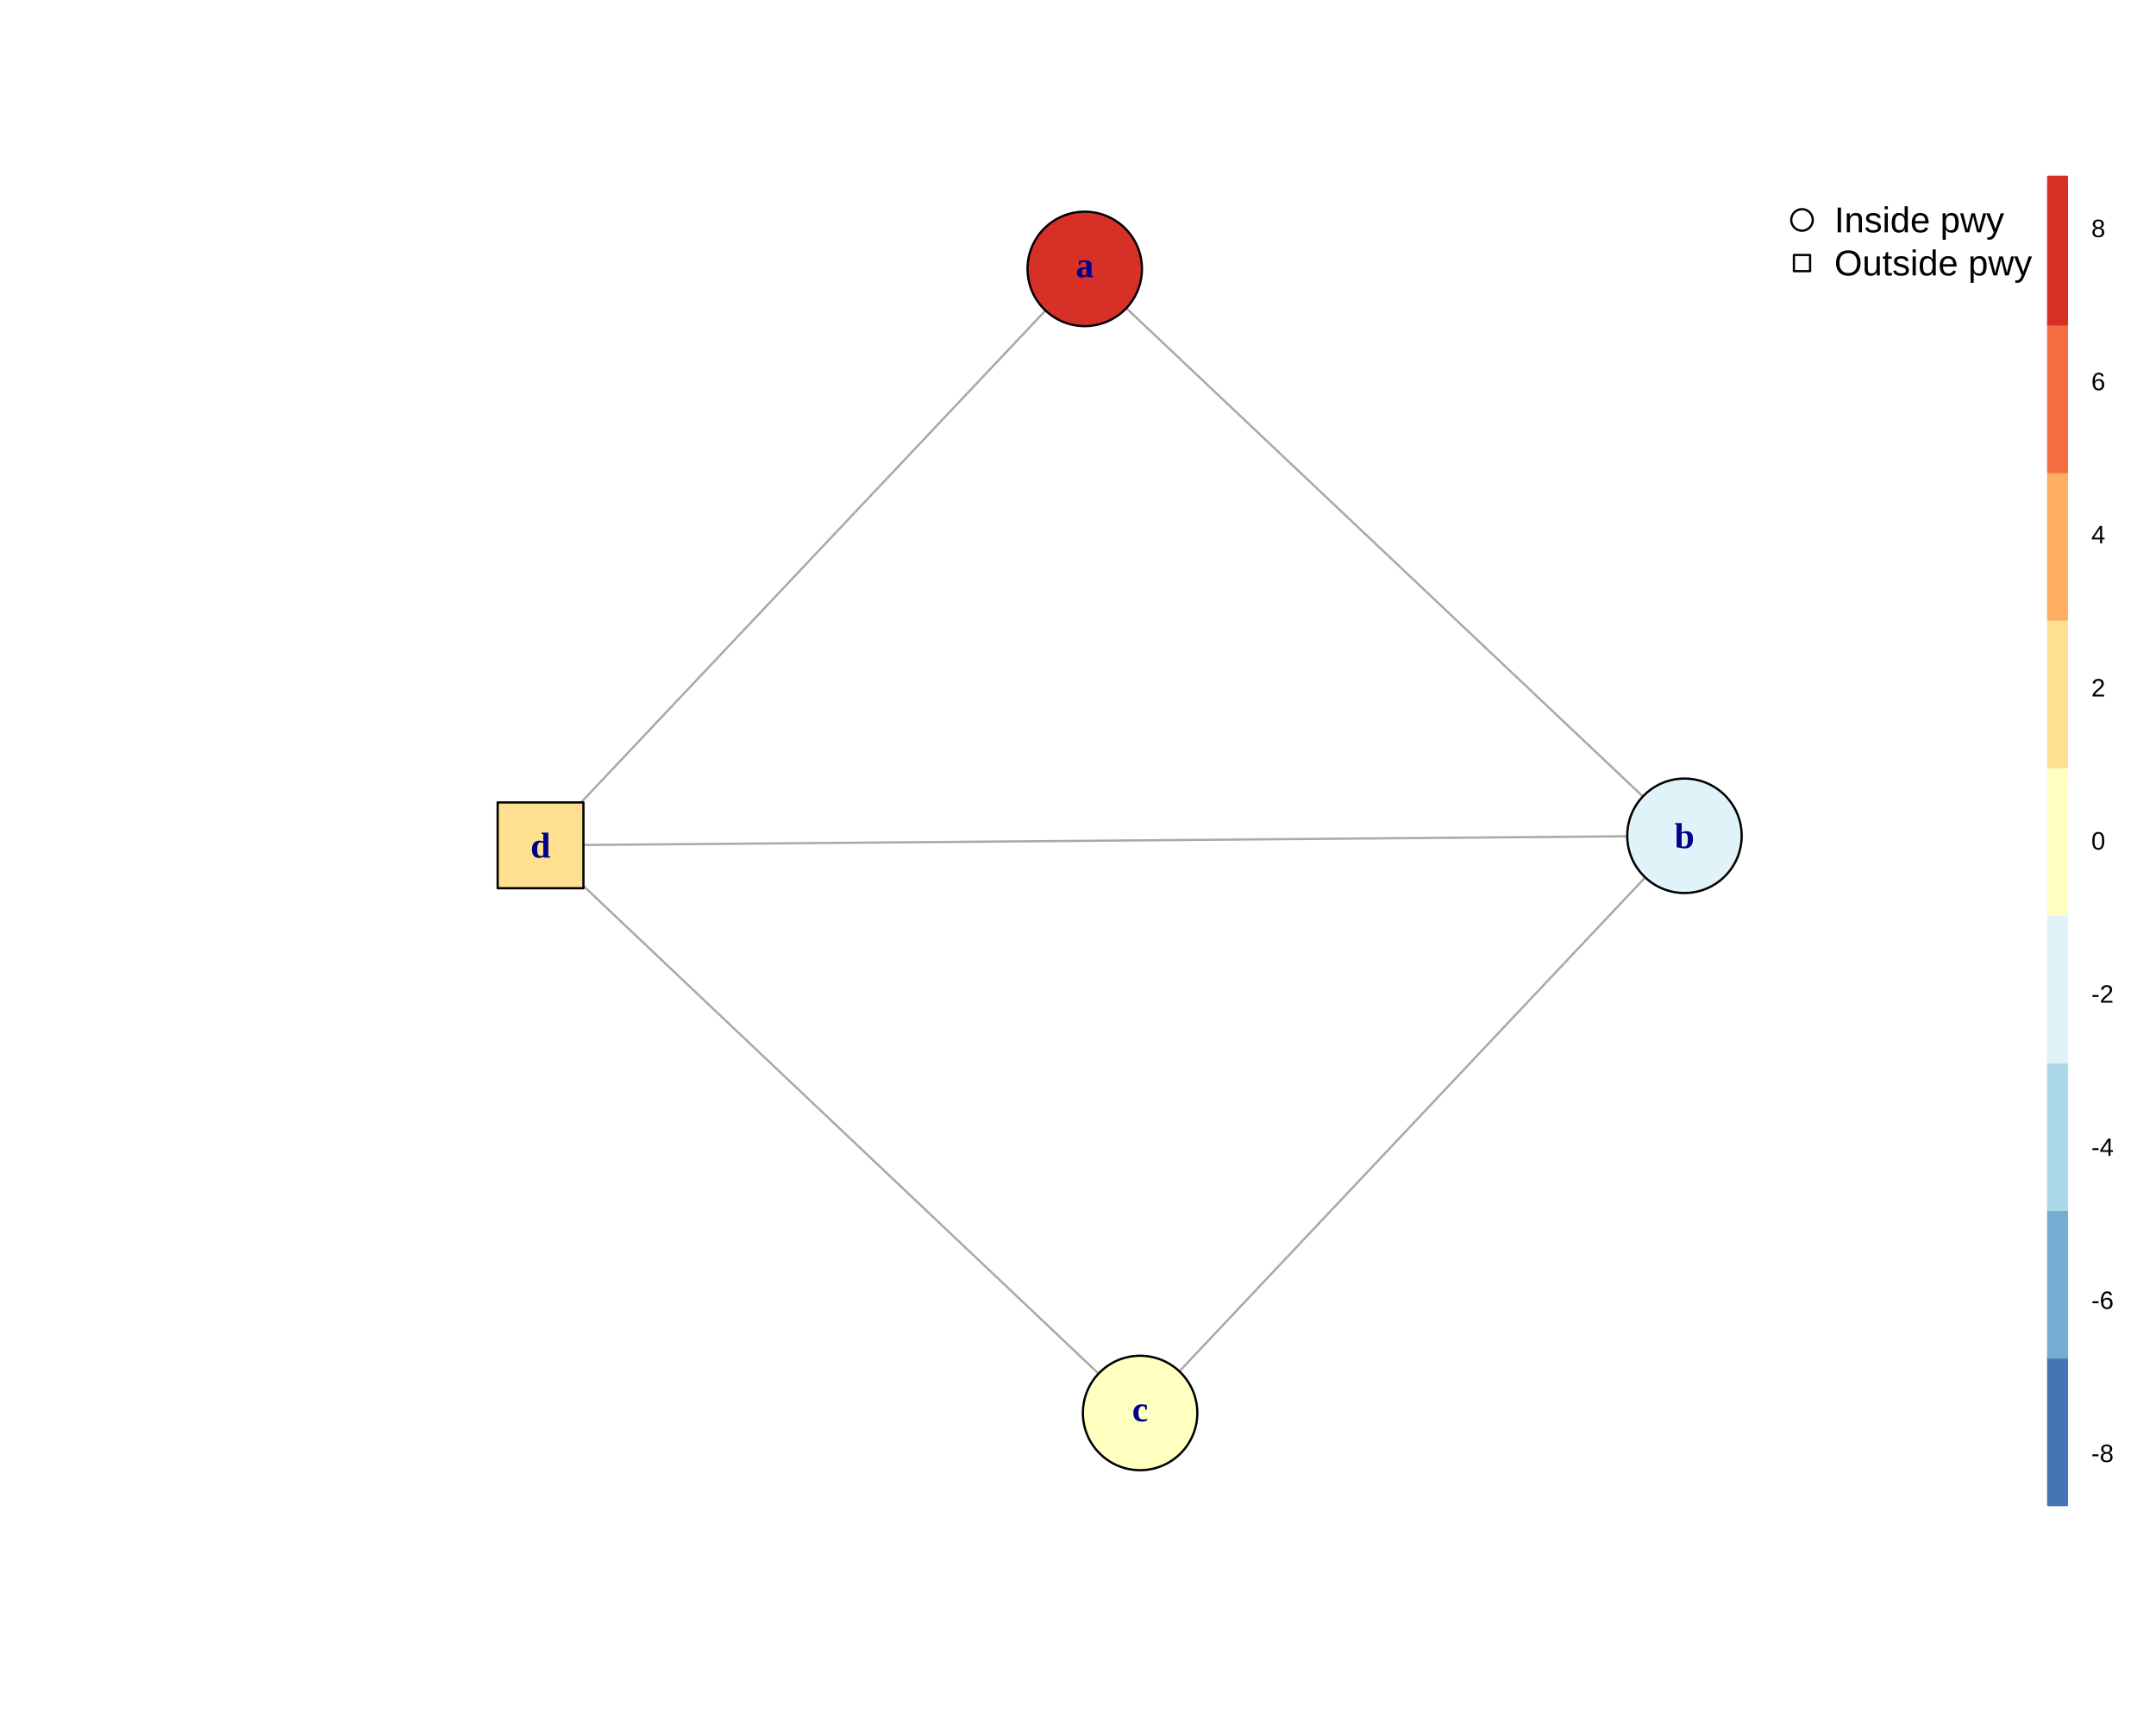
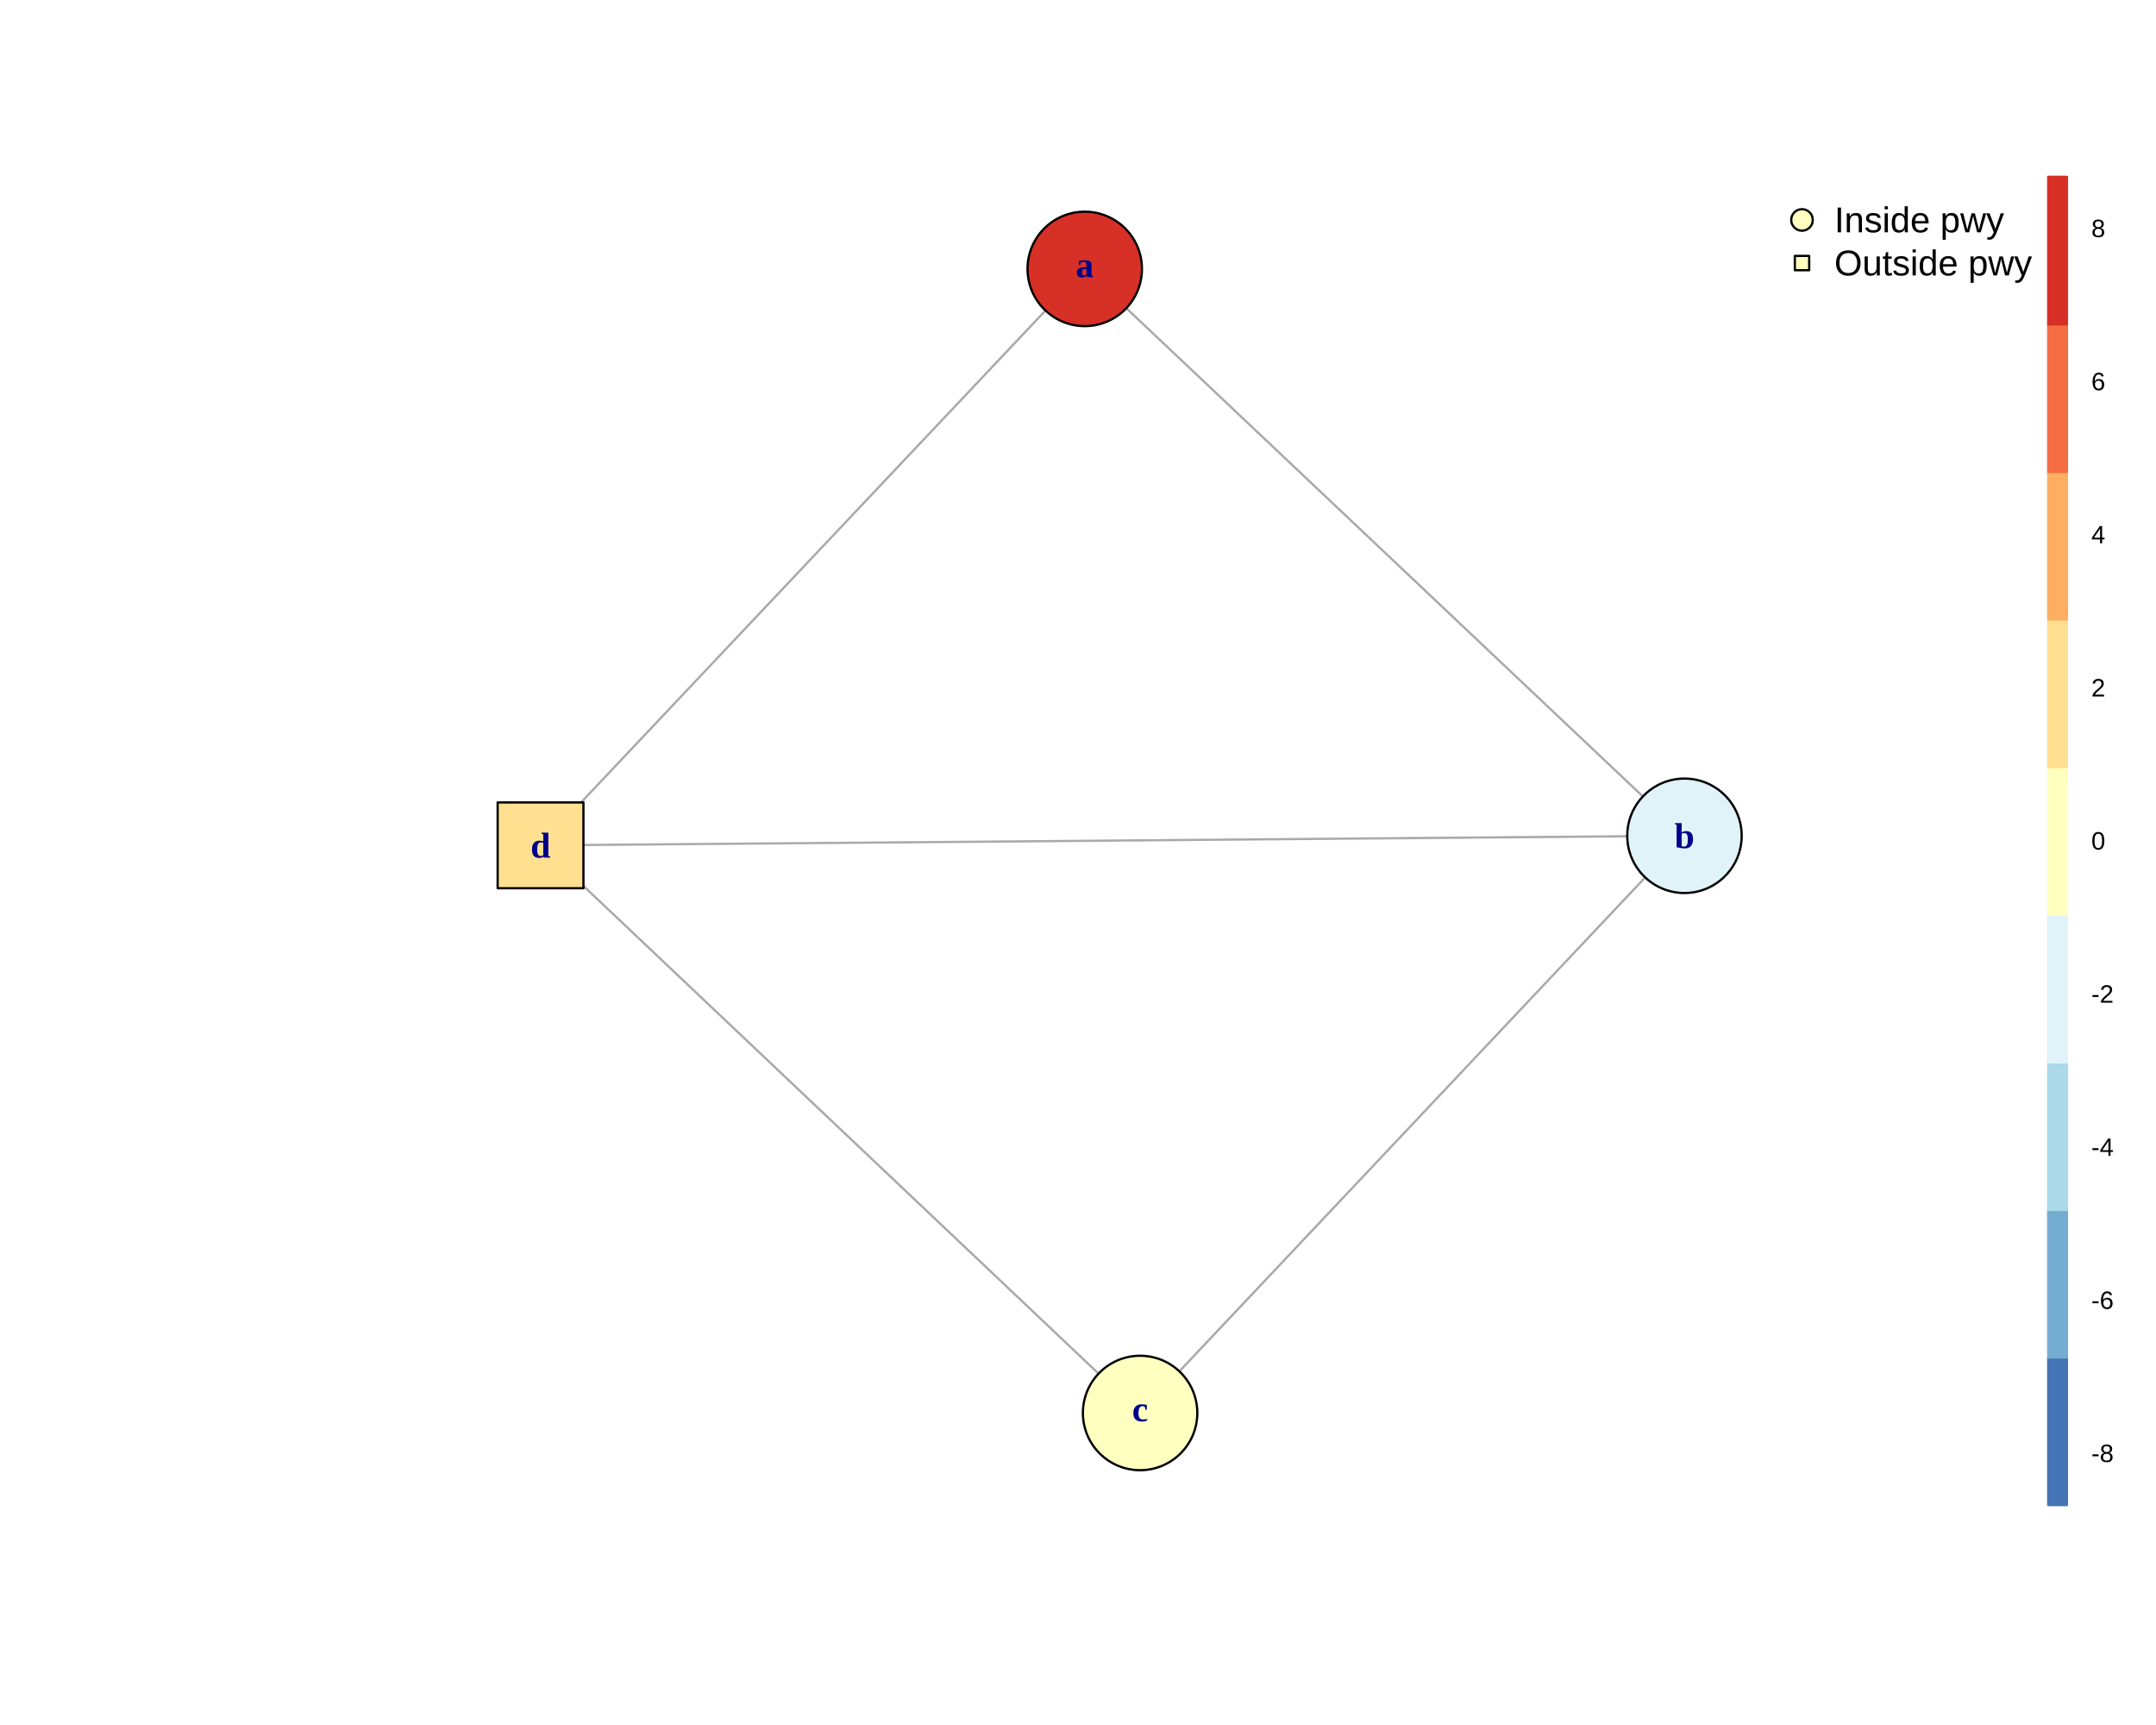
<svg xmlns="http://www.w3.org/2000/svg" viewBox="0 0 720.00 576.00">
  <defs>
    <style type="text/css">
    line, polyline, polygon, path, rect, circle {
      fill: none;
      stroke: #000000;
      stroke-linecap: round;
      stroke-linejoin: round;
      stroke-miterlimit: 10.00;
    }
  </style>
  </defs>
  <rect width="100%" height="100%" style="stroke: none; fill: #FFFFFF;" />
  <defs>
    <clipPath id="cpNTkuMDR8Njg0LjAwfDUwMi41Nnw1OS4wNA==">
      <rect x="59.04" y="59.04" width="624.96" height="443.52" />
    </clipPath>
  </defs>
  <line x1="372.67" y1="99.63" x2="552.12" y2="269.24" style="stroke-width: 0.75; stroke: #A9A9A9;" clip-path="url(#cpNTkuMDR8Njg0LjAwfDUwMi41Nnw1OS4wNA==)" />
  <line x1="352.42" y1="100.21" x2="194.04" y2="267.95" style="stroke-width: 0.75; stroke: #A9A9A9;" clip-path="url(#cpNTkuMDR8Njg0LjAwfDUwMi41Nnw1OS4wNA==)" />
  <line x1="548.20" y1="279.20" x2="194.84" y2="282.15" style="stroke-width: 0.75; stroke: #A9A9A9;" clip-path="url(#cpNTkuMDR8Njg0LjAwfDUwMi41Nnw1OS4wNA==)" />
  <line x1="552.70" y1="289.50" x2="390.57" y2="461.39" style="stroke-width: 0.75; stroke: #A9A9A9;" clip-path="url(#cpNTkuMDR8Njg0LjAwfDUwMi41Nnw1OS4wNA==)" />
  <line x1="194.84" y1="295.83" x2="370.34" y2="461.96" style="stroke-width: 0.75; stroke: #A9A9A9;" clip-path="url(#cpNTkuMDR8Njg0LjAwfDUwMi41Nnw1OS4wNA==)" />
  <circle cx="362.25" cy="89.79" r="14.33pt" style="stroke-width: 0.75; fill: #D73027;" clip-path="url(#cpNTkuMDR8Njg0LjAwfDUwMi41Nnw1OS4wNA==)" />
  <circle cx="562.53" cy="279.08" r="14.33pt" style="stroke-width: 0.75; fill: #E0F3F8;" clip-path="url(#cpNTkuMDR8Njg0LjAwfDUwMi41Nnw1OS4wNA==)" />
  <rect x="166.19" y="267.95" width="28.65" height="28.65" style="stroke-width: 0.75; fill: #FEE090;" clip-path="url(#cpNTkuMDR8Njg0LjAwfDUwMi41Nnw1OS4wNA==)" />
  <circle cx="380.74" cy="471.81" r="14.33pt" style="stroke-width: 0.75; fill: #FFFFBF;" clip-path="url(#cpNTkuMDR8Njg0LjAwfDUwMi41Nnw1OS4wNA==)" />
  <defs>
    <clipPath id="cpMC4wMHw3MjAuMDB8NTc2LjAwfDAuMDA=">
      <rect x="0.00" y="0.00" width="720.00" height="576.00" />
    </clipPath>
  </defs>
  <g clip-path="url(#cpMC4wMHw3MjAuMDB8NTc2LjAwfDAuMDA=)">
    <text x="359.25" y="92.54" style="font-size: 12.00px; font-weight: bold; fill: #00008B; font-family: Liberation Serif;" textLength="6.00px" lengthAdjust="spacingAndGlyphs">a</text>
  </g>
  <g clip-path="url(#cpMC4wMHw3MjAuMDB8NTc2LjAwfDAuMDA=)">
    <text x="559.19" y="283.18" style="font-size: 12.00px; font-weight: bold; fill: #00008B; font-family: Liberation Serif;" textLength="6.67px" lengthAdjust="spacingAndGlyphs">b</text>
  </g>
  <g clip-path="url(#cpMC4wMHw3MjAuMDB8NTc2LjAwfDAuMDA=)">
    <text x="177.18" y="286.37" style="font-size: 12.00px; font-weight: bold; fill: #00008B; font-family: Liberation Serif;" textLength="6.67px" lengthAdjust="spacingAndGlyphs">d</text>
  </g>
  <g clip-path="url(#cpMC4wMHw3MjAuMDB8NTc2LjAwfDAuMDA=)">
    <text x="378.08" y="474.58" style="font-size: 12.00px; font-weight: bold; fill: #00008B; font-family: Liberation Serif;" textLength="5.33px" lengthAdjust="spacingAndGlyphs">c</text>
  </g>
  <polygon points="684.00,502.56 684.00,453.28 690.25,453.28 690.25,502.56 " style="stroke-width: 0.75; stroke: #4575B4; fill: #4575B4;" clip-path="url(#cpMC4wMHw3MjAuMDB8NTc2LjAwfDAuMDA=)" />
  <polygon points="684.00,453.28 684.00,404.00 690.25,404.00 690.25,453.28 " style="stroke-width: 0.75; stroke: #74ADD1; fill: #74ADD1;" clip-path="url(#cpMC4wMHw3MjAuMDB8NTc2LjAwfDAuMDA=)" />
  <polygon points="684.00,404.00 684.00,354.72 690.25,354.72 690.25,404.00 " style="stroke-width: 0.75; stroke: #ABD9E9; fill: #ABD9E9;" clip-path="url(#cpMC4wMHw3MjAuMDB8NTc2LjAwfDAuMDA=)" />
  <polygon points="684.00,354.72 684.00,305.44 690.25,305.44 690.25,354.72 " style="stroke-width: 0.75; stroke: #E0F3F8; fill: #E0F3F8;" clip-path="url(#cpMC4wMHw3MjAuMDB8NTc2LjAwfDAuMDA=)" />
  <polygon points="684.00,305.44 684.00,256.16 690.25,256.16 690.25,305.44 " style="stroke-width: 0.75; stroke: #FFFFBF; fill: #FFFFBF;" clip-path="url(#cpMC4wMHw3MjAuMDB8NTc2LjAwfDAuMDA=)" />
  <polygon points="684.00,256.16 684.00,206.88 690.25,206.88 690.25,256.16 " style="stroke-width: 0.75; stroke: #FEE090; fill: #FEE090;" clip-path="url(#cpMC4wMHw3MjAuMDB8NTc2LjAwfDAuMDA=)" />
  <polygon points="684.00,206.88 684.00,157.60 690.25,157.60 690.25,206.88 " style="stroke-width: 0.75; stroke: #FDAE61; fill: #FDAE61;" clip-path="url(#cpMC4wMHw3MjAuMDB8NTc2LjAwfDAuMDA=)" />
  <polygon points="684.00,157.60 684.00,108.32 690.25,108.32 690.25,157.60 " style="stroke-width: 0.75; stroke: #F46D43; fill: #F46D43;" clip-path="url(#cpMC4wMHw3MjAuMDB8NTc2LjAwfDAuMDA=)" />
  <polygon points="684.00,108.32 684.00,59.04 690.25,59.04 690.25,108.32 " style="stroke-width: 0.75; stroke: #D73027; fill: #D73027;" clip-path="url(#cpMC4wMHw3MjAuMDB8NTc2LjAwfDAuMDA=)" />
  <g clip-path="url(#cpMC4wMHw3MjAuMDB8NTc2LjAwfDAuMDA=)">
    <text x="698.40" y="488.19" style="font-size: 8.40px; font-family: Liberation Sans;" textLength="7.47px" lengthAdjust="spacingAndGlyphs">-8</text>
  </g>
  <g clip-path="url(#cpMC4wMHw3MjAuMDB8NTc2LjAwfDAuMDA=)">
    <text x="698.40" y="437.07" style="font-size: 8.40px; font-family: Liberation Sans;" textLength="7.47px" lengthAdjust="spacingAndGlyphs">-6</text>
  </g>
  <g clip-path="url(#cpMC4wMHw3MjAuMDB8NTc2LjAwfDAuMDA=)">
    <text x="698.40" y="385.94" style="font-size: 8.40px; font-family: Liberation Sans;" textLength="7.47px" lengthAdjust="spacingAndGlyphs">-4</text>
  </g>
  <g clip-path="url(#cpMC4wMHw3MjAuMDB8NTc2LjAwfDAuMDA=)">
    <text x="698.40" y="334.81" style="font-size: 8.40px; font-family: Liberation Sans;" textLength="7.47px" lengthAdjust="spacingAndGlyphs">-2</text>
  </g>
  <g clip-path="url(#cpMC4wMHw3MjAuMDB8NTc2LjAwfDAuMDA=)">
    <text x="698.40" y="283.68" style="font-size: 8.40px; font-family: Liberation Sans;" textLength="4.67px" lengthAdjust="spacingAndGlyphs">0</text>
  </g>
  <g clip-path="url(#cpMC4wMHw3MjAuMDB8NTc2LjAwfDAuMDA=)">
    <text x="698.40" y="232.56" style="font-size: 8.40px; font-family: Liberation Sans;" textLength="4.67px" lengthAdjust="spacingAndGlyphs">2</text>
  </g>
  <g clip-path="url(#cpMC4wMHw3MjAuMDB8NTc2LjAwfDAuMDA=)">
    <text x="698.40" y="181.43" style="font-size: 8.40px; font-family: Liberation Sans;" textLength="4.67px" lengthAdjust="spacingAndGlyphs">4</text>
  </g>
  <g clip-path="url(#cpMC4wMHw3MjAuMDB8NTc2LjAwfDAuMDA=)">
    <text x="698.40" y="130.30" style="font-size: 8.40px; font-family: Liberation Sans;" textLength="4.67px" lengthAdjust="spacingAndGlyphs">6</text>
  </g>
  <g clip-path="url(#cpMC4wMHw3MjAuMDB8NTc2LjAwfDAuMDA=)">
    <text x="698.40" y="79.17" style="font-size: 8.40px; font-family: Liberation Sans;" textLength="4.67px" lengthAdjust="spacingAndGlyphs">8</text>
  </g>
-   <circle cx="601.78" cy="73.44" r="2.70pt" style="stroke-width: 0.75;" clip-path="url(#cpMC4wMHw3MjAuMDB8NTc2LjAwfDAuMDA=)" />
-   <rect x="599.08" y="85.14" width="5.40" height="5.40" style="stroke-width: 0.75;" clip-path="url(#cpMC4wMHw3MjAuMDB8NTc2LjAwfDAuMDA=)" />
+   <circle cx="601.78" cy="73.44" r="2.70pt" style="stroke-width: 0.75; fill: #FFFFBF;" clip-path="url(#cpMC4wMHw3MjAuMDB8NTc2LjAwfDAuMDA=)" />
+   <rect x="599.39" y="85.45" width="4.79" height="4.79" style="stroke-width: 0.75; fill: #FFFFBF;" clip-path="url(#cpMC4wMHw3MjAuMDB8NTc2LjAwfDAuMDA=)" />
  <g clip-path="url(#cpMC4wMHw3MjAuMDB8NTc2LjAwfDAuMDA=)">
    <text x="612.58" y="77.57" style="font-size: 12.00px; font-family: Liberation Sans;" textLength="56.69px" lengthAdjust="spacingAndGlyphs">Inside pwy</text>
  </g>
  <g clip-path="url(#cpMC4wMHw3MjAuMDB8NTc2LjAwfDAuMDA=)">
    <text x="612.58" y="91.97" style="font-size: 12.00px; font-family: Liberation Sans;" textLength="66.02px" lengthAdjust="spacingAndGlyphs">Outside pwy</text>
  </g>
</svg>
